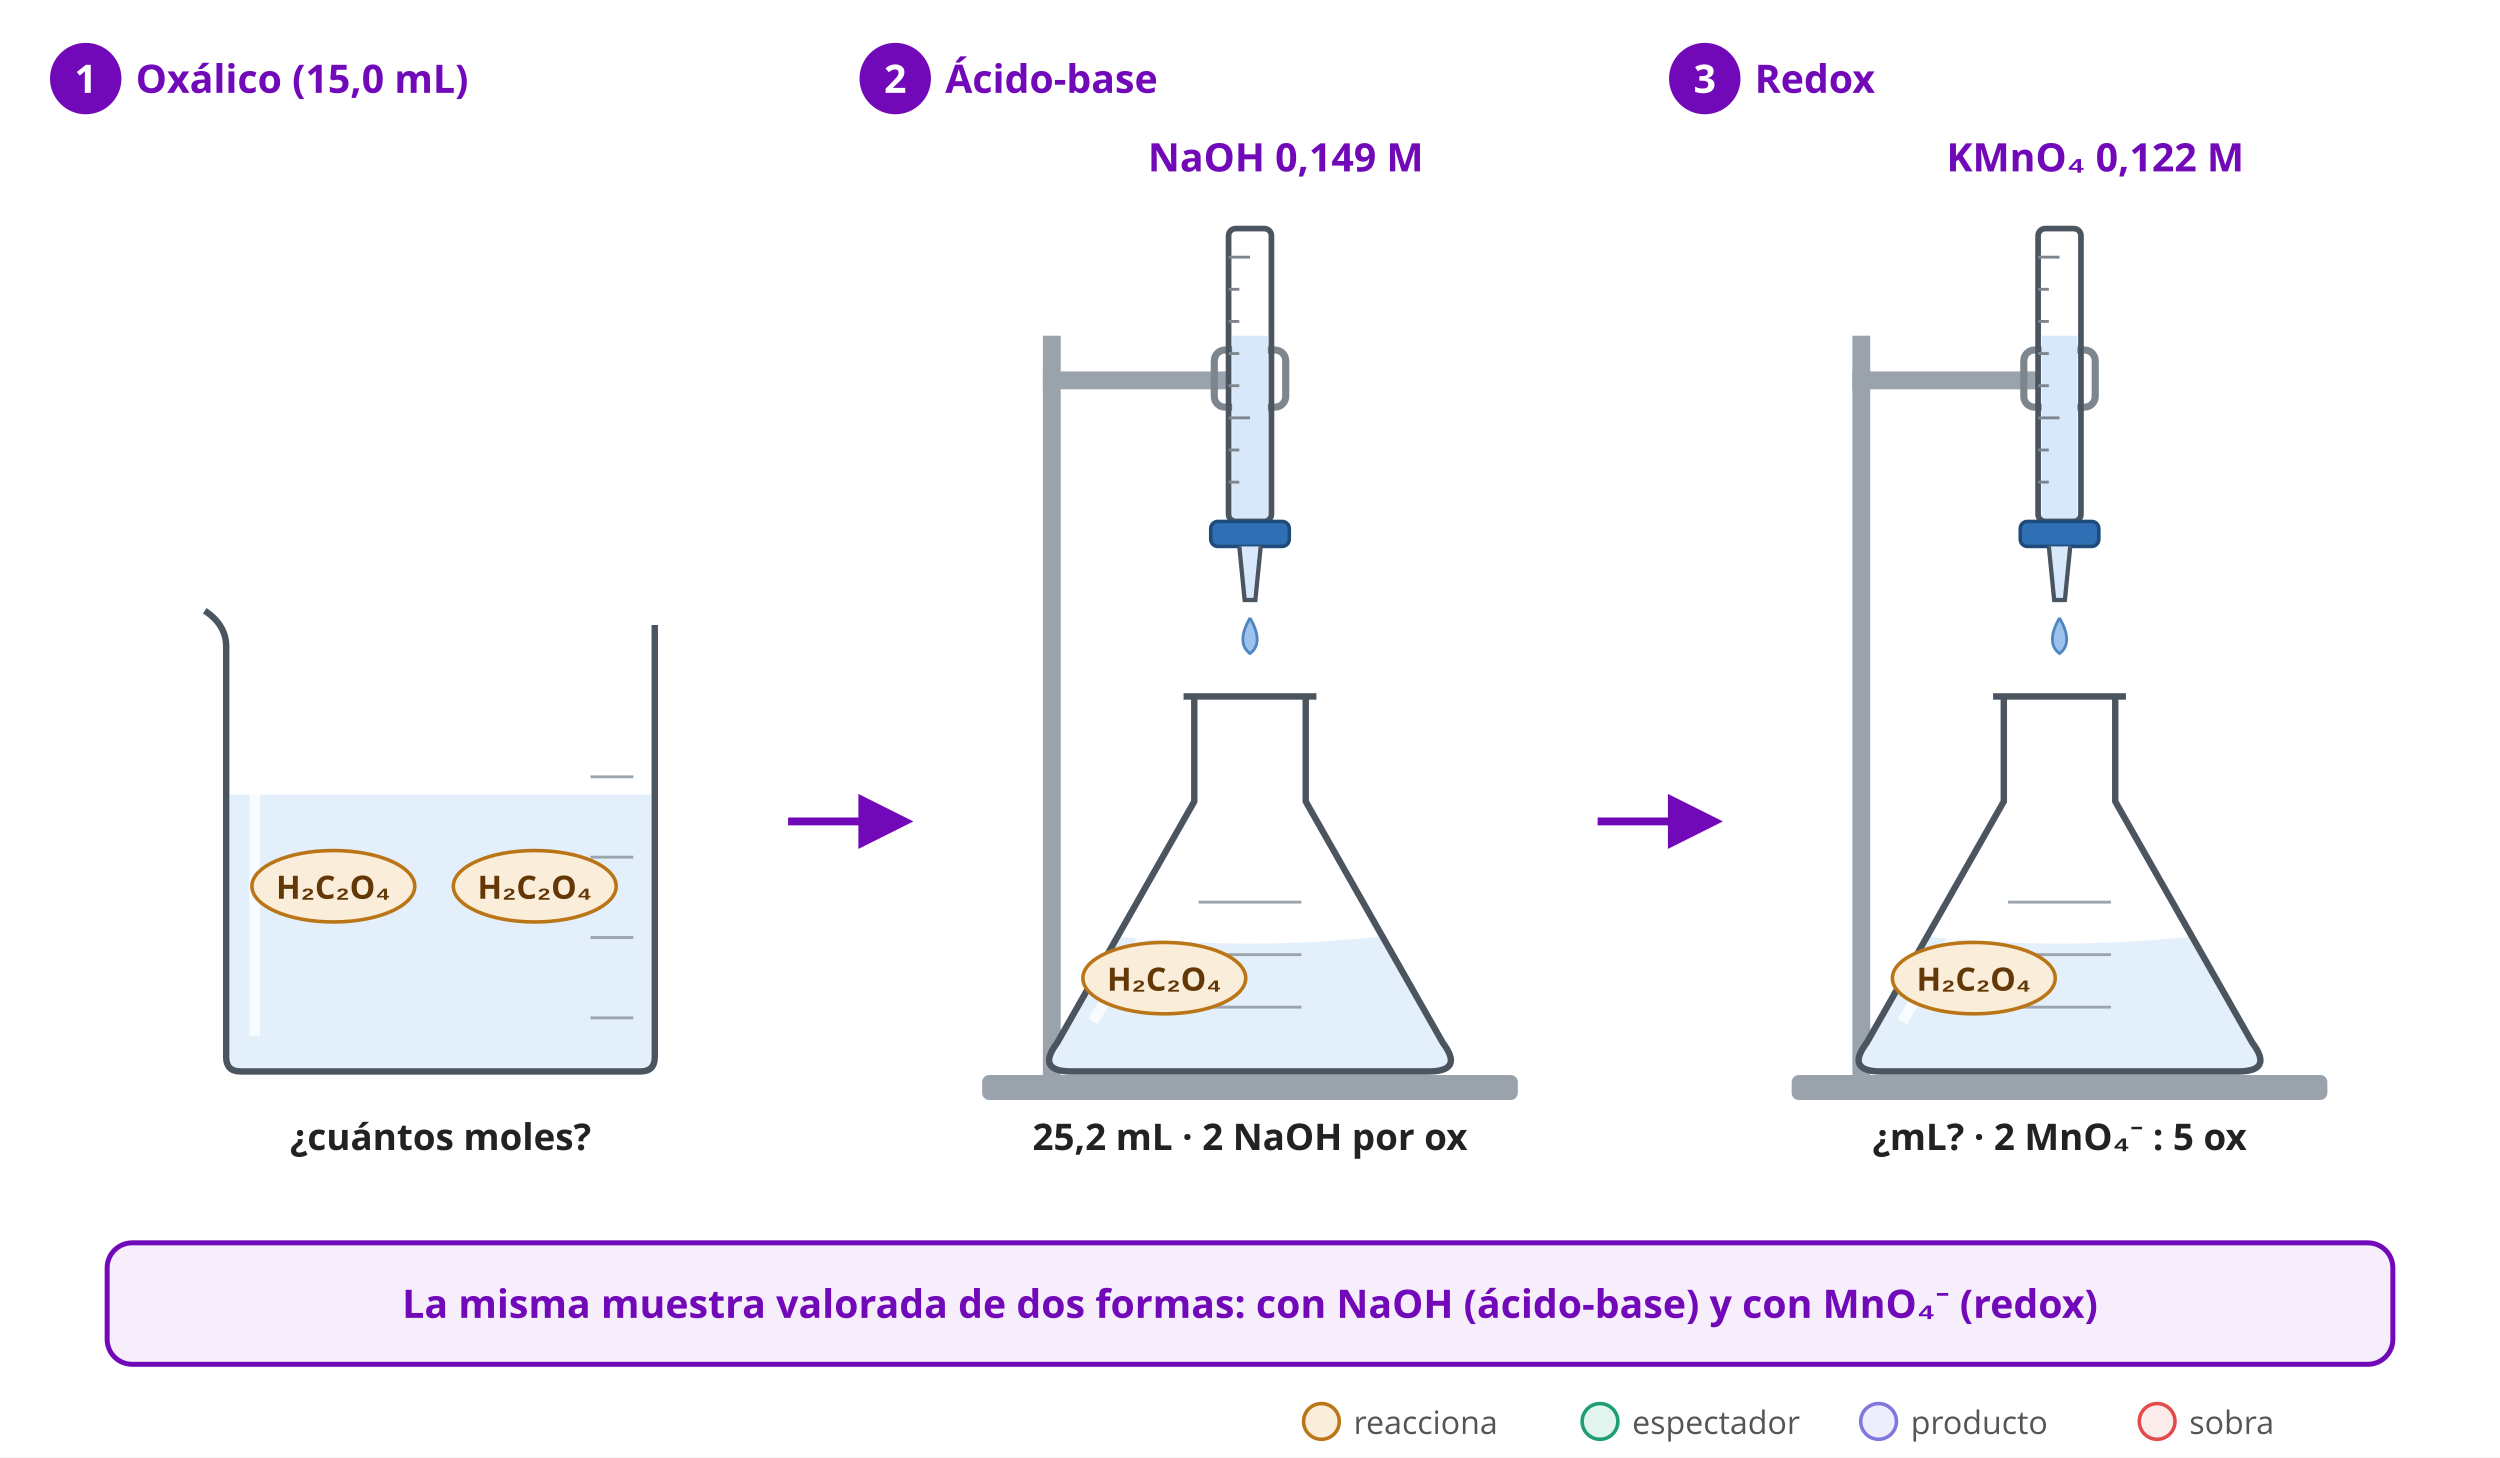
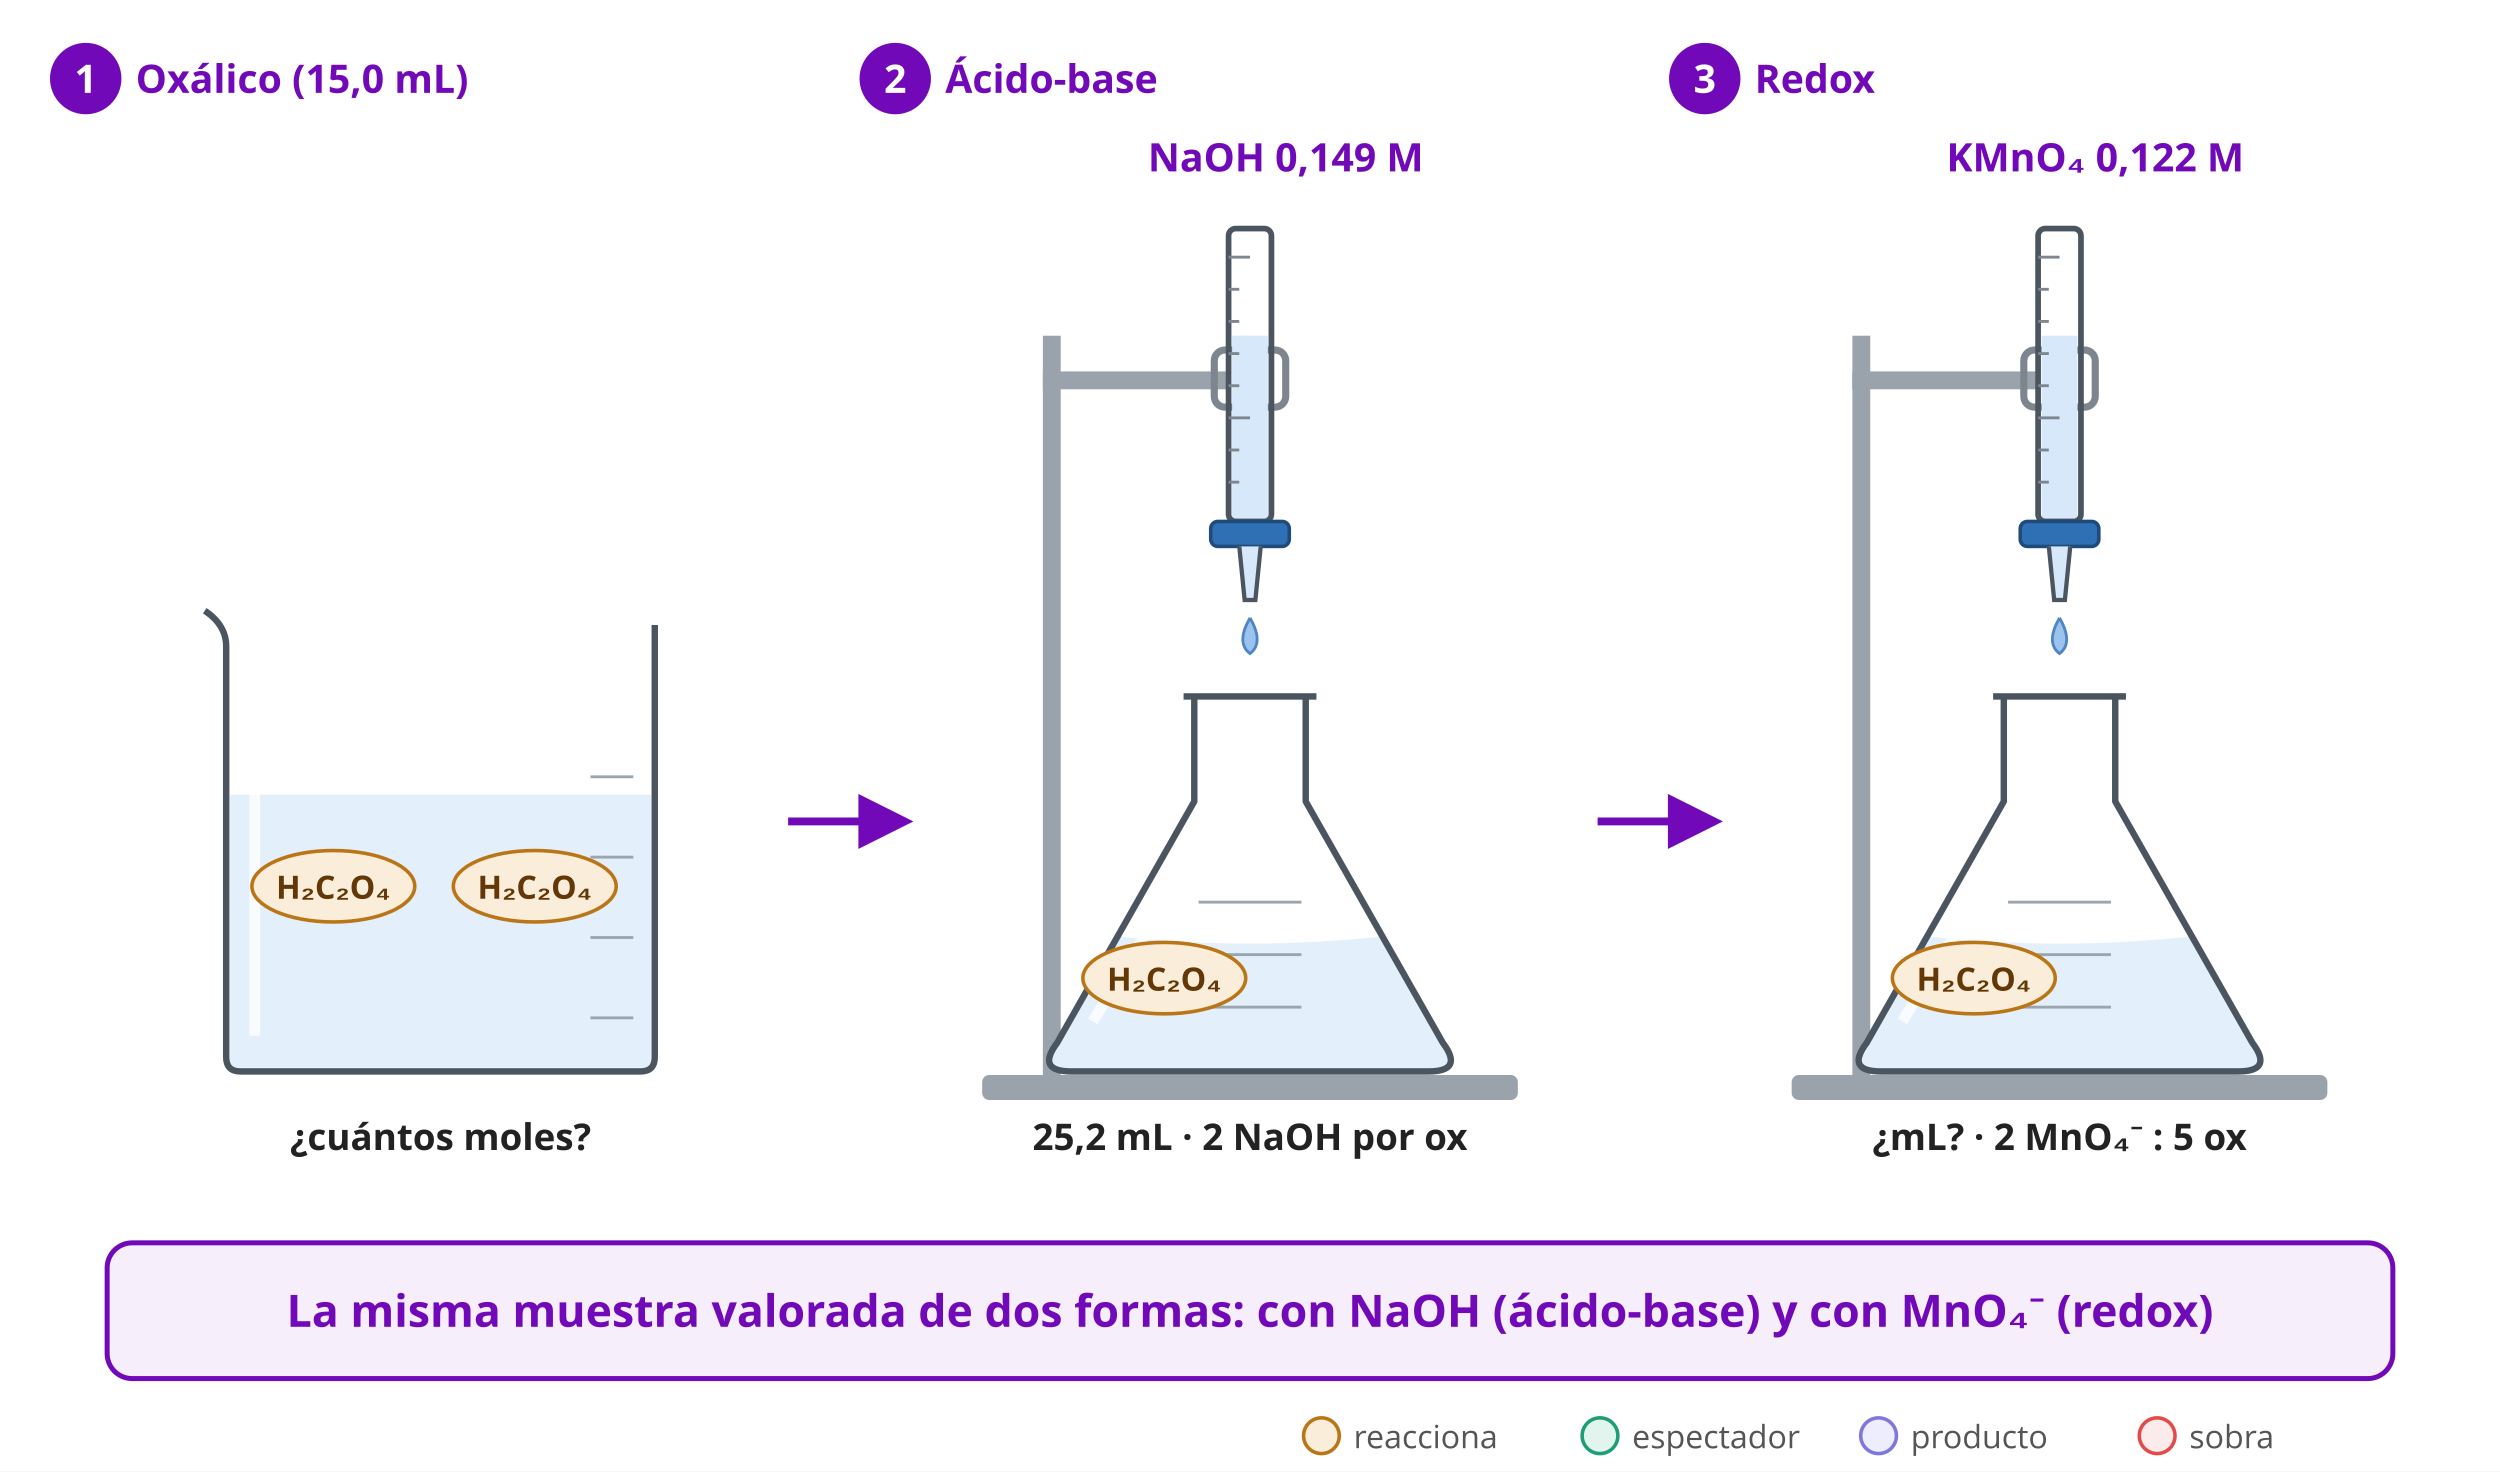
- <svg xmlns="http://www.w3.org/2000/svg" viewBox="0 0 700 408" width="700" height="408">
+ <svg xmlns="http://www.w3.org/2000/svg" viewBox="0 0 700 412" width="700" height="412">
  <defs>
    <marker id="pta" viewBox="0 0 10 10" refX="8" refY="5" markerWidth="7" markerHeight="7" orient="auto-start-reverse">
      <path d="M0 0 L10 5 L0 10 z" fill="#7209b9" />
    </marker>
  </defs>
-   <rect width="700" height="408" fill="white" />
+   <rect width="700" height="412" fill="white" />
  <circle cx="24.0" cy="22" r="10" fill="#7209b9" />
  <text x="24.0" y="26" text-anchor="middle" font-size="11" font-weight="bold" fill="white" font-family="Open Sans, Arial, sans-serif">1</text>
  <text x="40.0" y="26" text-anchor="start" font-size="11.5" font-weight="bold" fill="#7209b9" font-family="Open Sans, Arial, sans-serif" />
  <text x="38.0" y="26" text-anchor="start" font-size="11" font-weight="bold" fill="#7209b9" font-family="Open Sans, Arial, sans-serif">Oxálico (15,0 mL)</text>
  <rect x="64.333" y="222.5" width="118" height="76.5" fill="#e3f0fb" />
  <path d="M57.333 171 Q63.333 175 63.333 181 V296 Q63.333 300 67.333 300 H179.333 Q183.333 300 183.333 296 V175" fill="none" stroke="#4a5560" stroke-width="1.8" />
  <line x1="165.333" y1="285.0" x2="177.333" y2="285.0" stroke="#9aa5ae" stroke-width=".8" />
  <line x1="165.333" y1="262.5" x2="177.333" y2="262.5" stroke="#9aa5ae" stroke-width=".8" />
  <line x1="165.333" y1="240.0" x2="177.333" y2="240.0" stroke="#9aa5ae" stroke-width=".8" />
  <line x1="165.333" y1="217.5" x2="177.333" y2="217.5" stroke="#9aa5ae" stroke-width=".8" />
  <line x1="71.333" y1="189" x2="71.333" y2="290" stroke="white" stroke-width="3" opacity=".8" />
  <ellipse cx="93.333" cy="248.15" rx="22.8" ry="10" fill="#FAEEDA" stroke="#BA7517" stroke-width="1" />
  <text x="93.333" y="251.65" text-anchor="middle" font-size="9" font-weight="bold" fill="#633806" font-family="Open Sans, Arial, sans-serif">H₂C₂O₄</text>
  <ellipse cx="149.733" cy="248.15" rx="22.8" ry="10" fill="#FAEEDA" stroke="#BA7517" stroke-width="1" />
  <text x="149.733" y="251.65" text-anchor="middle" font-size="9" font-weight="bold" fill="#633806" font-family="Open Sans, Arial, sans-serif">H₂C₂O₄</text>
  <text x="123.333" y="322" text-anchor="middle" font-size="10.3" font-weight="bold" fill="#222" font-family="Open Sans, Arial, sans-serif">¿cuántos moles?</text>
  <path d="M220.667 230 L252.667 230" fill="none" stroke="#7209b9" stroke-width="2.2" marker-end="url(#pta)" />
  <circle cx="250.667" cy="22" r="10" fill="#7209b9" />
  <text x="250.667" y="26" text-anchor="middle" font-size="11" font-weight="bold" fill="white" font-family="Open Sans, Arial, sans-serif">2</text>
  <text x="266.667" y="26" text-anchor="start" font-size="11.5" font-weight="bold" fill="#7209b9" font-family="Open Sans, Arial, sans-serif" />
  <text x="264.667" y="26" text-anchor="start" font-size="11" font-weight="bold" fill="#7209b9" font-family="Open Sans, Arial, sans-serif">Ácido-base</text>
  <rect x="292.0" y="94" width="5" height="207" fill="#9aa3ab" />
  <rect x="275.0" y="301" width="150" height="7" rx="2" fill="#9aa3ab" />
  <rect x="292.0" y="104" width="52" height="5" fill="#9aa3ab" />
  <rect x="340.0" y="98" width="20" height="16" rx="3" fill="none" stroke="#7d868e" stroke-width="2" />
  <rect x="345.0" y="94" width="10" height="52" fill="#d8e8fb" />
  <rect x="344.0" y="64" width="12" height="82" rx="2" fill="none" stroke="#4a5560" stroke-width="1.6" />
  <line x1="344.0" y1="72" x2="350.0" y2="72" stroke="#7d868e" stroke-width=".8" />
  <line x1="344.0" y1="81" x2="347.0" y2="81" stroke="#7d868e" stroke-width=".8" />
  <line x1="344.0" y1="90" x2="347.0" y2="90" stroke="#7d868e" stroke-width=".8" />
  <line x1="344.0" y1="99" x2="347.0" y2="99" stroke="#7d868e" stroke-width=".8" />
  <line x1="344.0" y1="108" x2="347.0" y2="108" stroke="#7d868e" stroke-width=".8" />
  <line x1="344.0" y1="117" x2="350.0" y2="117" stroke="#7d868e" stroke-width=".8" />
  <line x1="344.0" y1="126" x2="347.0" y2="126" stroke="#7d868e" stroke-width=".8" />
  <line x1="344.0" y1="135" x2="347.0" y2="135" stroke="#7d868e" stroke-width=".8" />
  <rect x="339.0" y="146" width="22" height="7" rx="2" fill="#2f6fb3" stroke="#1e4b7a" />
  <path d="M347.0 153 L348.5 168 H351.5 L353.0 153" fill="#d8e8fb" stroke="#4a5560" stroke-width="1.2" />
  <path d="M350.0 173 q-4 7 0 10 q4 -3 0 -10" fill="#9cc3ee" stroke="#4f86c2" stroke-width=".8" />
  <text x="360.0" y="48.0" text-anchor="middle" font-size="11.0" font-weight="bold" fill="#7209b9" font-family="Open Sans, Arial, sans-serif">NaOH 0,149 M</text>
  <path d="M312.928 262.2 Q350.0 266.2 387.072 262.2 L404.0 292 Q410.0 300 400.0 300 H300.0 Q290.0 300 296.0 292 Z" fill="#e3f0fb" stroke="none" />
  <path d="M331.4 195 H368.6 M334.4 195 V224.4 L296.0 292 Q290.0 300 300.0 300 H400.0 Q410.0 300 404.0 292 L365.6 224.4 V195" fill="none" stroke="#4a5560" stroke-width="1.8" stroke-linejoin="round" />
  <path d="M306.0 286 L338.4 232.4" stroke="white" stroke-width="3" opacity=".8" />
  <line x1="335.6" y1="282.0" x2="364.4" y2="282.0" stroke="#9aa5ae" stroke-width=".8" />
  <line x1="335.6" y1="267.3" x2="364.4" y2="267.3" stroke="#9aa5ae" stroke-width=".8" />
  <line x1="335.6" y1="252.6" x2="364.4" y2="252.6" stroke="#9aa5ae" stroke-width=".8" />
  <ellipse cx="326.0" cy="273.876" rx="22.8" ry="10" fill="#FAEEDA" stroke="#BA7517" stroke-width="1" />
  <text x="326.0" y="277.376" text-anchor="middle" font-size="9" font-weight="bold" fill="#633806" font-family="Open Sans, Arial, sans-serif">H₂C₂O₄</text>
  <text x="350.0" y="322" text-anchor="middle" font-size="10.3" font-weight="bold" fill="#222" font-family="Open Sans, Arial, sans-serif">25,2 mL · 2 NaOH por ox</text>
  <path d="M447.333 230 L479.333 230" fill="none" stroke="#7209b9" stroke-width="2.2" marker-end="url(#pta)" />
  <circle cx="477.333" cy="22" r="10" fill="#7209b9" />
  <text x="477.333" y="26" text-anchor="middle" font-size="11" font-weight="bold" fill="white" font-family="Open Sans, Arial, sans-serif">3</text>
  <text x="493.333" y="26" text-anchor="start" font-size="11.5" font-weight="bold" fill="#7209b9" font-family="Open Sans, Arial, sans-serif" />
  <text x="491.333" y="26" text-anchor="start" font-size="11" font-weight="bold" fill="#7209b9" font-family="Open Sans, Arial, sans-serif">Redox</text>
  <rect x="518.667" y="94" width="5" height="207" fill="#9aa3ab" />
  <rect x="501.667" y="301" width="150" height="7" rx="2" fill="#9aa3ab" />
  <rect x="518.667" y="104" width="52" height="5" fill="#9aa3ab" />
  <rect x="566.667" y="98" width="20" height="16" rx="3" fill="none" stroke="#7d868e" stroke-width="2" />
  <rect x="571.667" y="94" width="10" height="52" fill="#d8e8fb" />
  <rect x="570.667" y="64" width="12" height="82" rx="2" fill="none" stroke="#4a5560" stroke-width="1.6" />
  <line x1="570.667" y1="72" x2="576.667" y2="72" stroke="#7d868e" stroke-width=".8" />
  <line x1="570.667" y1="81" x2="573.667" y2="81" stroke="#7d868e" stroke-width=".8" />
  <line x1="570.667" y1="90" x2="573.667" y2="90" stroke="#7d868e" stroke-width=".8" />
  <line x1="570.667" y1="99" x2="573.667" y2="99" stroke="#7d868e" stroke-width=".8" />
  <line x1="570.667" y1="108" x2="573.667" y2="108" stroke="#7d868e" stroke-width=".8" />
  <line x1="570.667" y1="117" x2="576.667" y2="117" stroke="#7d868e" stroke-width=".8" />
  <line x1="570.667" y1="126" x2="573.667" y2="126" stroke="#7d868e" stroke-width=".8" />
  <line x1="570.667" y1="135" x2="573.667" y2="135" stroke="#7d868e" stroke-width=".8" />
  <rect x="565.667" y="146" width="22" height="7" rx="2" fill="#2f6fb3" stroke="#1e4b7a" />
  <path d="M573.667 153 L575.167 168 H578.167 L579.667 153" fill="#d8e8fb" stroke="#4a5560" stroke-width="1.2" />
  <path d="M576.667 173 q-4 7 0 10 q4 -3 0 -10" fill="#9cc3ee" stroke="#4f86c2" stroke-width=".8" />
  <text x="586.667" y="48.0" text-anchor="middle" font-size="11.0" font-weight="bold" fill="#7209b9" font-family="Open Sans, Arial, sans-serif">KMnO₄ 0,122 M</text>
  <path d="M539.594 262.2 Q576.667 266.2 613.739 262.2 L630.667 292 Q636.667 300 626.667 300 H526.667 Q516.667 300 522.667 292 Z" fill="#e3f0fb" stroke="none" />
  <path d="M558.067 195 H595.267 M561.067 195 V224.4 L522.667 292 Q516.667 300 526.667 300 H626.667 Q636.667 300 630.667 292 L592.267 224.4 V195" fill="none" stroke="#4a5560" stroke-width="1.8" stroke-linejoin="round" />
  <path d="M532.667 286 L565.067 232.4" stroke="white" stroke-width="3" opacity=".8" />
  <line x1="562.267" y1="282.0" x2="591.067" y2="282.0" stroke="#9aa5ae" stroke-width=".8" />
  <line x1="562.267" y1="267.3" x2="591.067" y2="267.3" stroke="#9aa5ae" stroke-width=".8" />
  <line x1="562.267" y1="252.6" x2="591.067" y2="252.6" stroke="#9aa5ae" stroke-width=".8" />
  <ellipse cx="552.667" cy="273.876" rx="22.8" ry="10" fill="#FAEEDA" stroke="#BA7517" stroke-width="1" />
  <text x="552.667" y="277.376" text-anchor="middle" font-size="9" font-weight="bold" fill="#633806" font-family="Open Sans, Arial, sans-serif">H₂C₂O₄</text>
  <text x="576.667" y="322" text-anchor="middle" font-size="10.3" font-weight="bold" fill="#222" font-family="Open Sans, Arial, sans-serif">¿mL? · 2 MnO₄⁻ : 5 ox</text>
-   <rect x="30" y="348" width="640" height="34" rx="7" fill="#f6effb" stroke="#7209b9" stroke-width="1.4" />
-   <text x="350.0" y="369.0" text-anchor="middle" font-size="11" font-weight="bold" fill="#7209b9" font-family="Open Sans, Arial, sans-serif">La misma muestra valorada de dos formas: con NaOH (ácido-base) y con MnO₄⁻ (redox)</text>
-   <circle cx="370" cy="398" r="5" fill="#FAEEDA" stroke="#BA7517" />
-   <text x="379" y="401.5" text-anchor="start" font-size="9" font-weight="normal" fill="#555" font-family="Open Sans, Arial, sans-serif">reacciona</text>
-   <circle cx="448" cy="398" r="5" fill="#E1F5EE" stroke="#1D9E75" />
-   <text x="457" y="401.5" text-anchor="start" font-size="9" font-weight="normal" fill="#555" font-family="Open Sans, Arial, sans-serif">espectador</text>
-   <circle cx="526" cy="398" r="5" fill="#EEEDFE" stroke="#7F77DD" />
-   <text x="535" y="401.5" text-anchor="start" font-size="9" font-weight="normal" fill="#555" font-family="Open Sans, Arial, sans-serif">producto</text>
-   <circle cx="604" cy="398" r="5" fill="#FCEBEB" stroke="#E24B4A" />
-   <text x="613" y="401.5" text-anchor="start" font-size="9" font-weight="normal" fill="#555" font-family="Open Sans, Arial, sans-serif">sobra</text>
+   <rect x="30" y="348" width="640" height="38" rx="7" fill="#f6effb" stroke="#7209b9" stroke-width="1.4" />
+   <text x="350.0" y="371.5" text-anchor="middle" font-size="12.5" font-weight="bold" fill="#7209b9" font-family="Open Sans, Arial, sans-serif">La misma muestra valorada de dos formas: con NaOH (ácido-base) y con MnO₄⁻ (redox)</text>
+   <circle cx="370" cy="402" r="5" fill="#FAEEDA" stroke="#BA7517" />
+   <text x="379" y="405.5" text-anchor="start" font-size="9" font-weight="normal" fill="#555" font-family="Open Sans, Arial, sans-serif">reacciona</text>
+   <circle cx="448" cy="402" r="5" fill="#E1F5EE" stroke="#1D9E75" />
+   <text x="457" y="405.5" text-anchor="start" font-size="9" font-weight="normal" fill="#555" font-family="Open Sans, Arial, sans-serif">espectador</text>
+   <circle cx="526" cy="402" r="5" fill="#EEEDFE" stroke="#7F77DD" />
+   <text x="535" y="405.5" text-anchor="start" font-size="9" font-weight="normal" fill="#555" font-family="Open Sans, Arial, sans-serif">producto</text>
+   <circle cx="604" cy="402" r="5" fill="#FCEBEB" stroke="#E24B4A" />
+   <text x="613" y="405.5" text-anchor="start" font-size="9" font-weight="normal" fill="#555" font-family="Open Sans, Arial, sans-serif">sobra</text>
</svg>
